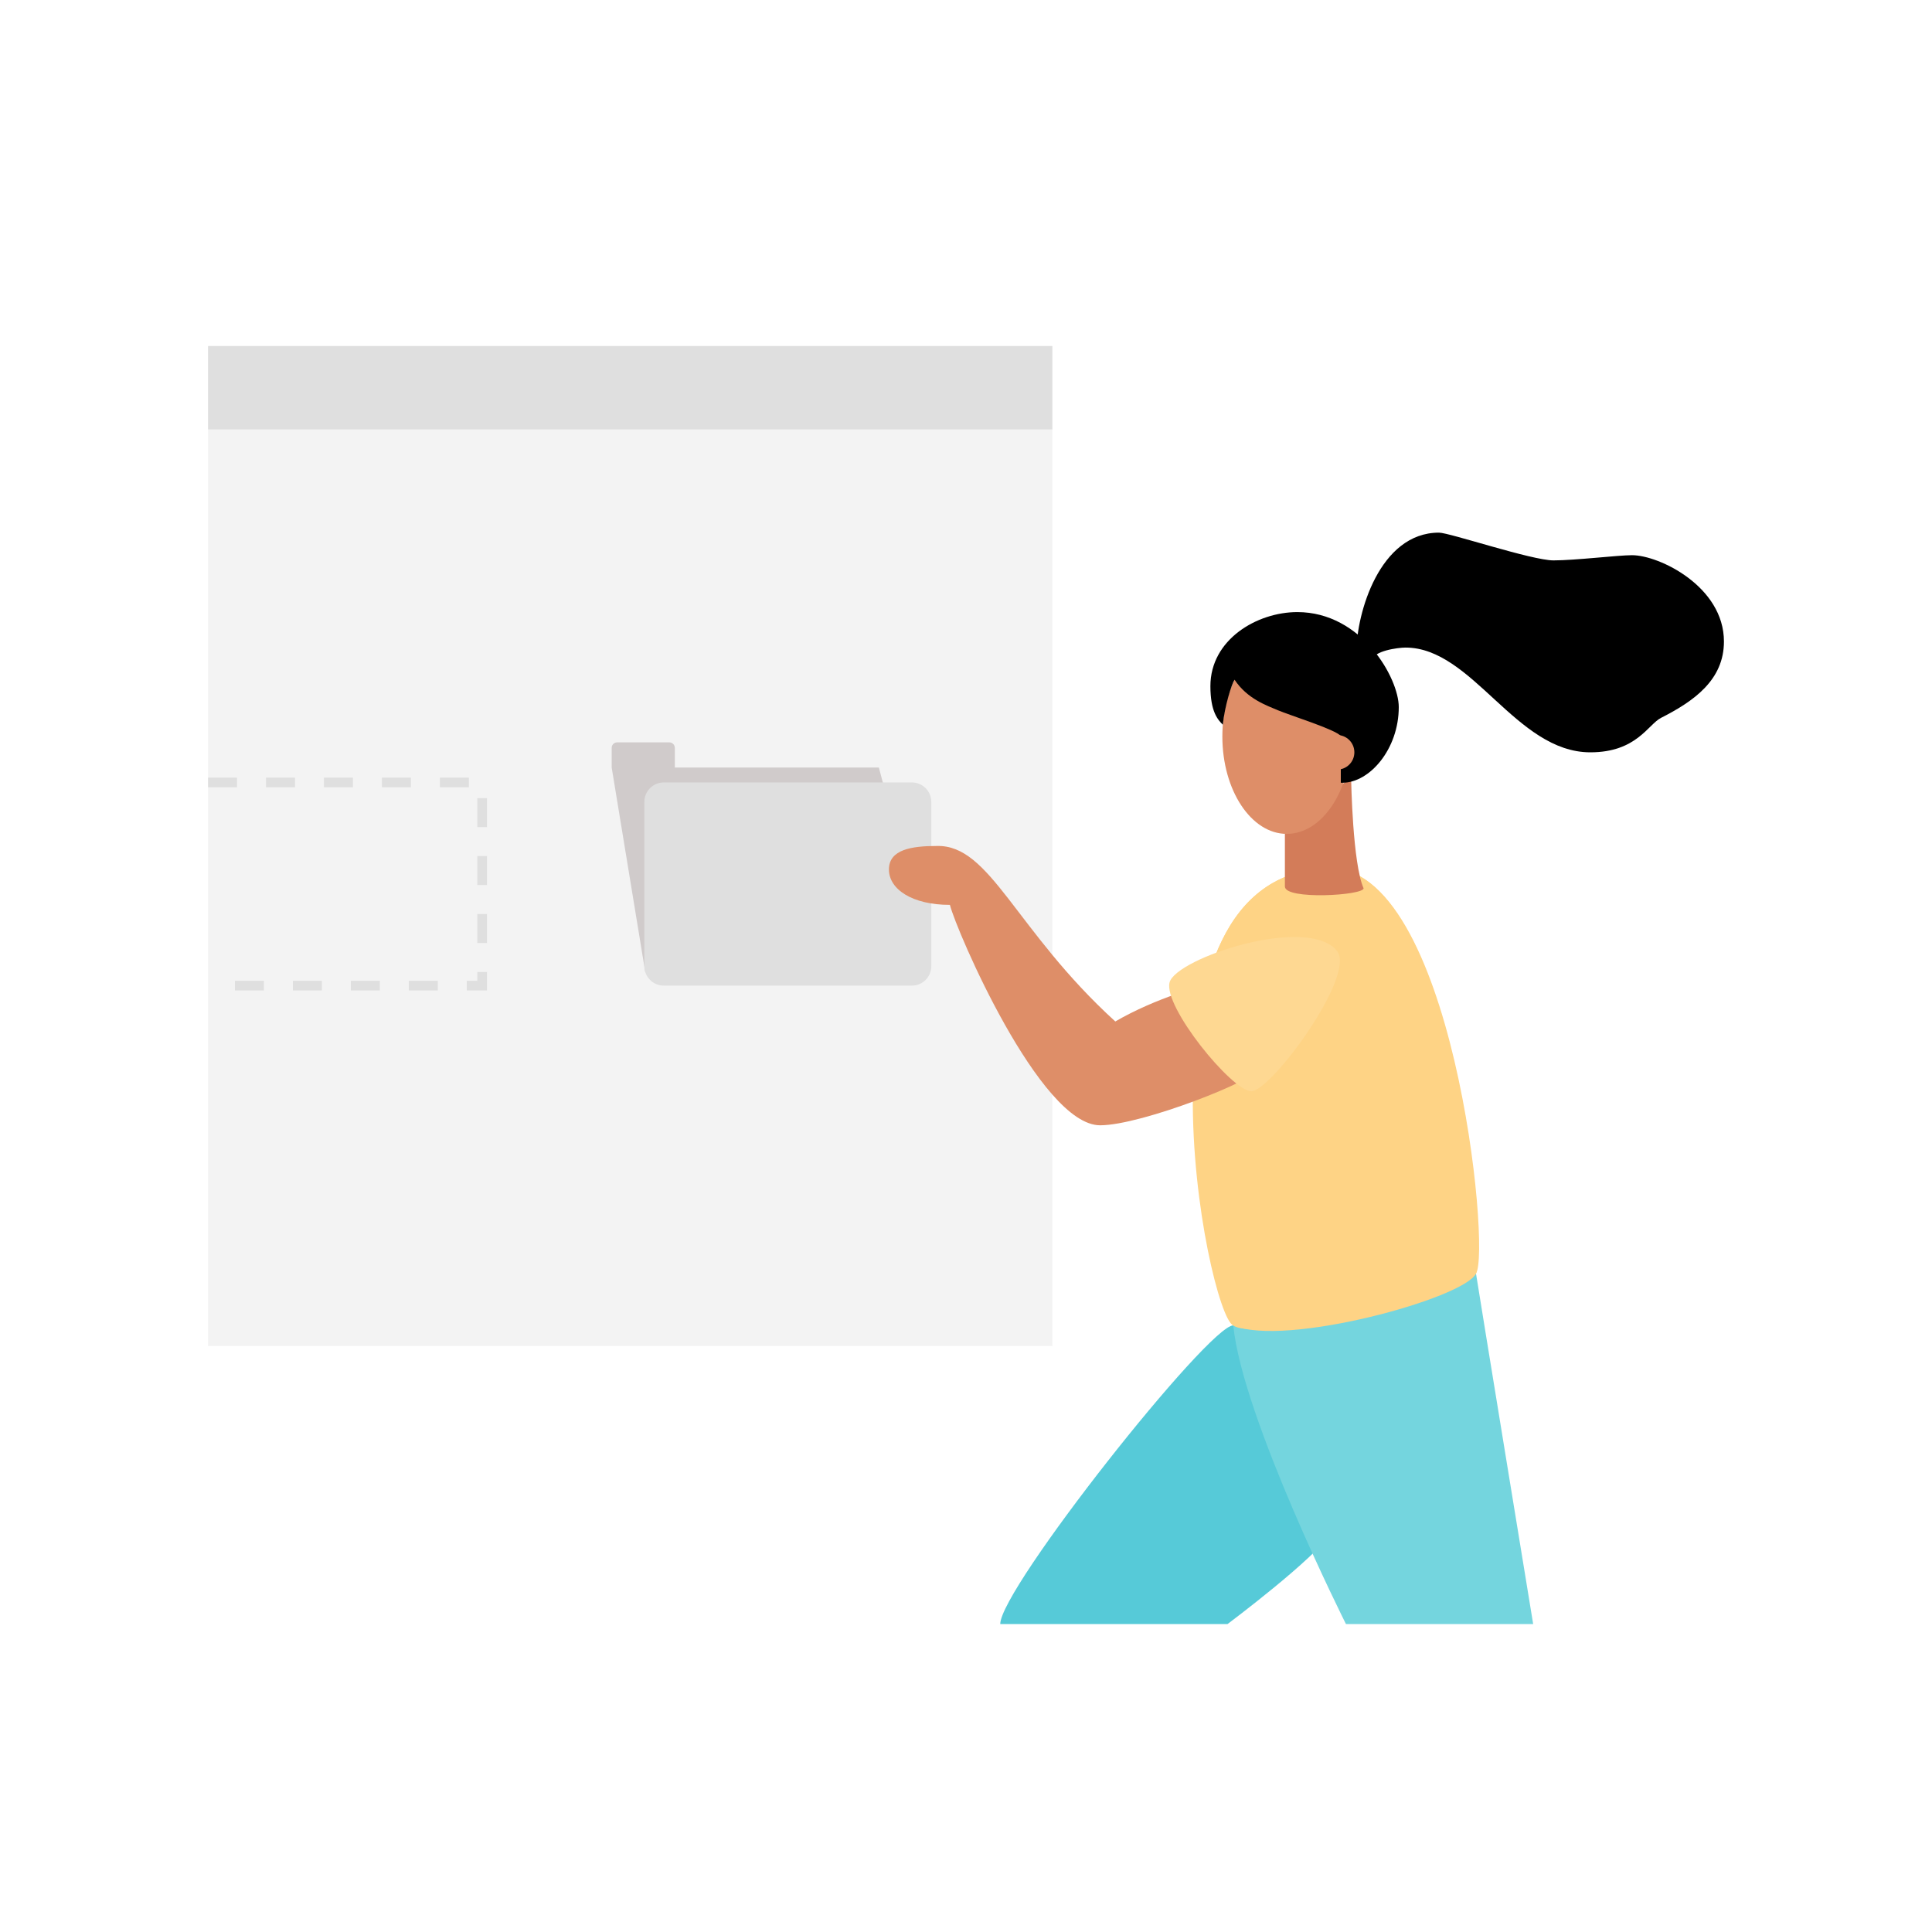
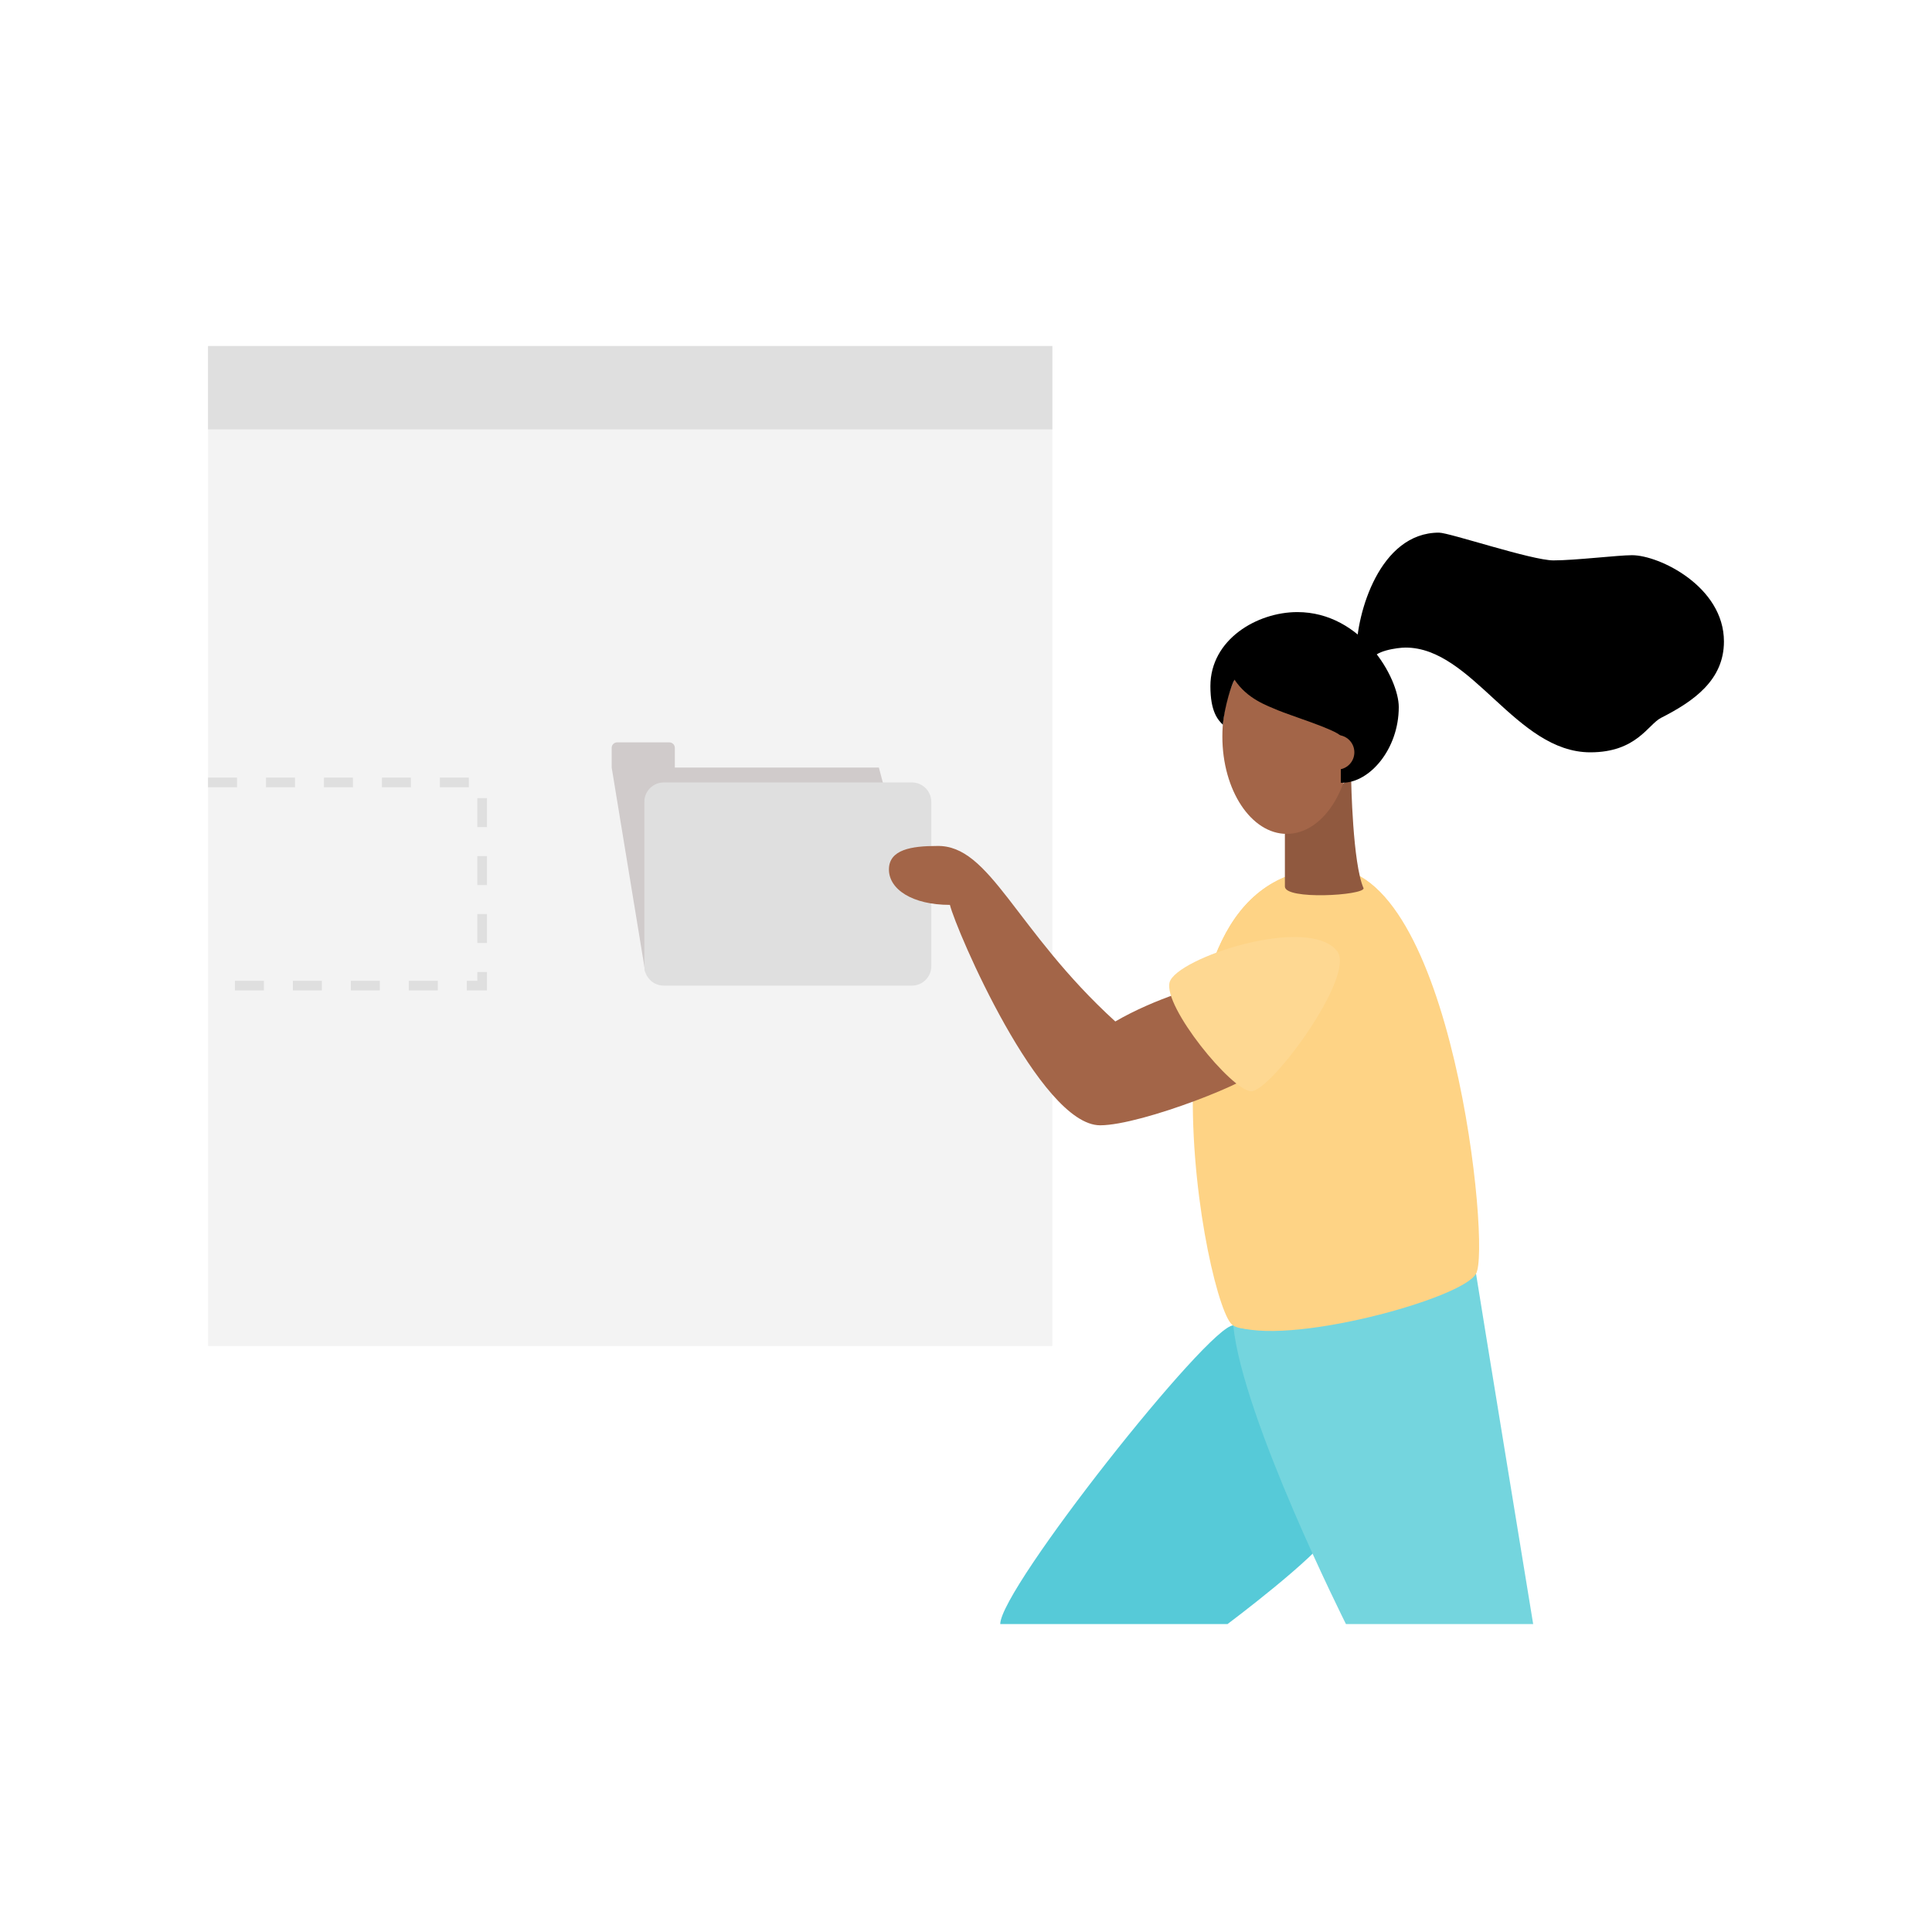
<svg xmlns="http://www.w3.org/2000/svg" id="Vector" viewBox="0 0 1200 1200">
  <defs />
  <rect class="cls-1" style="fill:#f3f3f3;" x="129.23" y="214.94" width="524.4" height="621.1" />
  <path class="cls-2" style="fill:#d0cbcb;" d="M410,603.92,556.6,517.31l-10.71-40.57H419.14v-3.23c0-.06,0-.11,0-.17v-8.85a3.39,3.39,0,0,0-3.39-3.39H383.32a3.39,3.39,0,0,0-3.39,3.39v12.25l20.88,127.18Z" />
  <rect class="cls-3" style="fill:#dfdfdf;" x="400.23" y="485.99" width="178.21" height="126.19" rx="12.04" ry="12.04" />
  <polyline class="cls-4" style="fill:none;stroke:#dfdfdf;stroke-miterlimit:10;stroke-width:6px;stroke-dasharray:18;" points="129.23 485.99 299.48 485.99 299.48 612.18 129.23 612.18" />
  <path class="cls-5" style="fill:#56cad8;" d="M766,823.22c-15.32,0-144.73,163.51-144.73,185.51H762.45s56-41.92,64.21-56.84S766,823.22,766,823.22Z" />
  <path class="cls-6" style="fill:#74d5de;" d="M916.77,791c1.83,12,35.51,217.74,35.51,217.74H836s-64.25-127.89-70-185.51C797,803.48,916.77,791,916.77,791Z" />
  <path class="cls-7" style="fill:#fed385;" d="M824.83,539.21c77.33-2.58,98,238.89,91.94,251.78-7.2,15.45-118.7,46-150.81,32.23C749.92,816.35,695.48,543.52,824.83,539.21Z" />
  <path class="cls-7" style="fill:#fed385;" d="M824.83,539.21c77.33-2.58,101.4,237.61,91.94,251.78S779.71,834,766,823.22,695.48,543.52,824.83,539.21Z" />
-   <path class="cls-8" style="fill:#de8e68;" d="M753.73,611.36c-5.91,0-36.21,8.68-61,23.09-62.26-56.72-77.6-109.93-110.85-109-15.71,0-29.75,2.21-29.75,14.59s14.6,22,37.88,22c3.88,15.7,56,136.9,93.3,136.9,25.86,0,98.66-28.82,98.66-35.29S758.65,611.36,753.73,611.36Z" />
+   <path class="cls-8" style="fill:#A36548;" d="M753.73,611.36c-5.91,0-36.21,8.68-61,23.09-62.26-56.72-77.6-109.93-110.85-109-15.71,0-29.75,2.21-29.75,14.59s14.6,22,37.88,22c3.88,15.7,56,136.9,93.3,136.9,25.86,0,98.66-28.82,98.66-35.29S758.65,611.36,753.73,611.36Z" />
  <path class="cls-9" style="fill:#fed892;" d="M830.47,590.69c12.09,15-41.23,87.51-53.38,87.11s-54.69-52.67-50.64-67.66S812.17,568,830.47,590.69Z" />
-   <path class="cls-10" style="fill:#d37c59;" d="M839.23,483c0,2.33.92,53.47,7.73,68.74,0,4.45-48.89,7.36-48.89-1.11V513.41" />
-   <ellipse class="cls-8" style="fill:#de8e68;" cx="799.23" cy="457.44" rx="40" ry="60.5" />
+   <path class="cls-10" style="fill:#90593F;" d="M839.23,483c0,2.33.92,53.47,7.73,68.74,0,4.45-48.89,7.36-48.89-1.11V513.41" />
+   <ellipse class="cls-8" style="fill:#A36548;" cx="799.23" cy="457.44" rx="40" ry="60.5" />
  <path d="M833.8,486.18h-1v-29c-3-4-32-13-39-16s-19-7-27-19c-1.83,2.75-6.14,16.49-7.28,27.95-3-3-7.72-7.95-7.72-23.95,0-29,29-46,54-46,40,0,63,41,63,59C868.8,465.18,850.8,486.18,833.8,486.18Z" />
-   <circle class="cls-8" style="fill:#de8e68;" cx="830.47" cy="467.28" r="10.75" />
+   <circle class="cls-8" style="fill:#A36548;" cx="830.47" cy="467.28" r="10.75" />
  <path d="M893.77,330.83c6.46,0,57.65,17.24,71.12,17.24s40.14-3.23,48.77-3.23c16.94,0,57.11,19.5,57.11,53.61,0,23.77-18.4,36.94-39.06,47.42-8.05,4.07-15.19,21.41-43.92,21.41-46.32,0-73.11-65.06-114.77-65.06-4.85,0-20.5,2.14-20.5,8s-10-2.92-10-5.67C842.56,381.17,856.81,330.83,893.77,330.83Z" />
  <rect class="cls-3" style="fill:#dfdfdf;" x="129.23" y="214.94" width="524.4" height="51.76" />
</svg>
